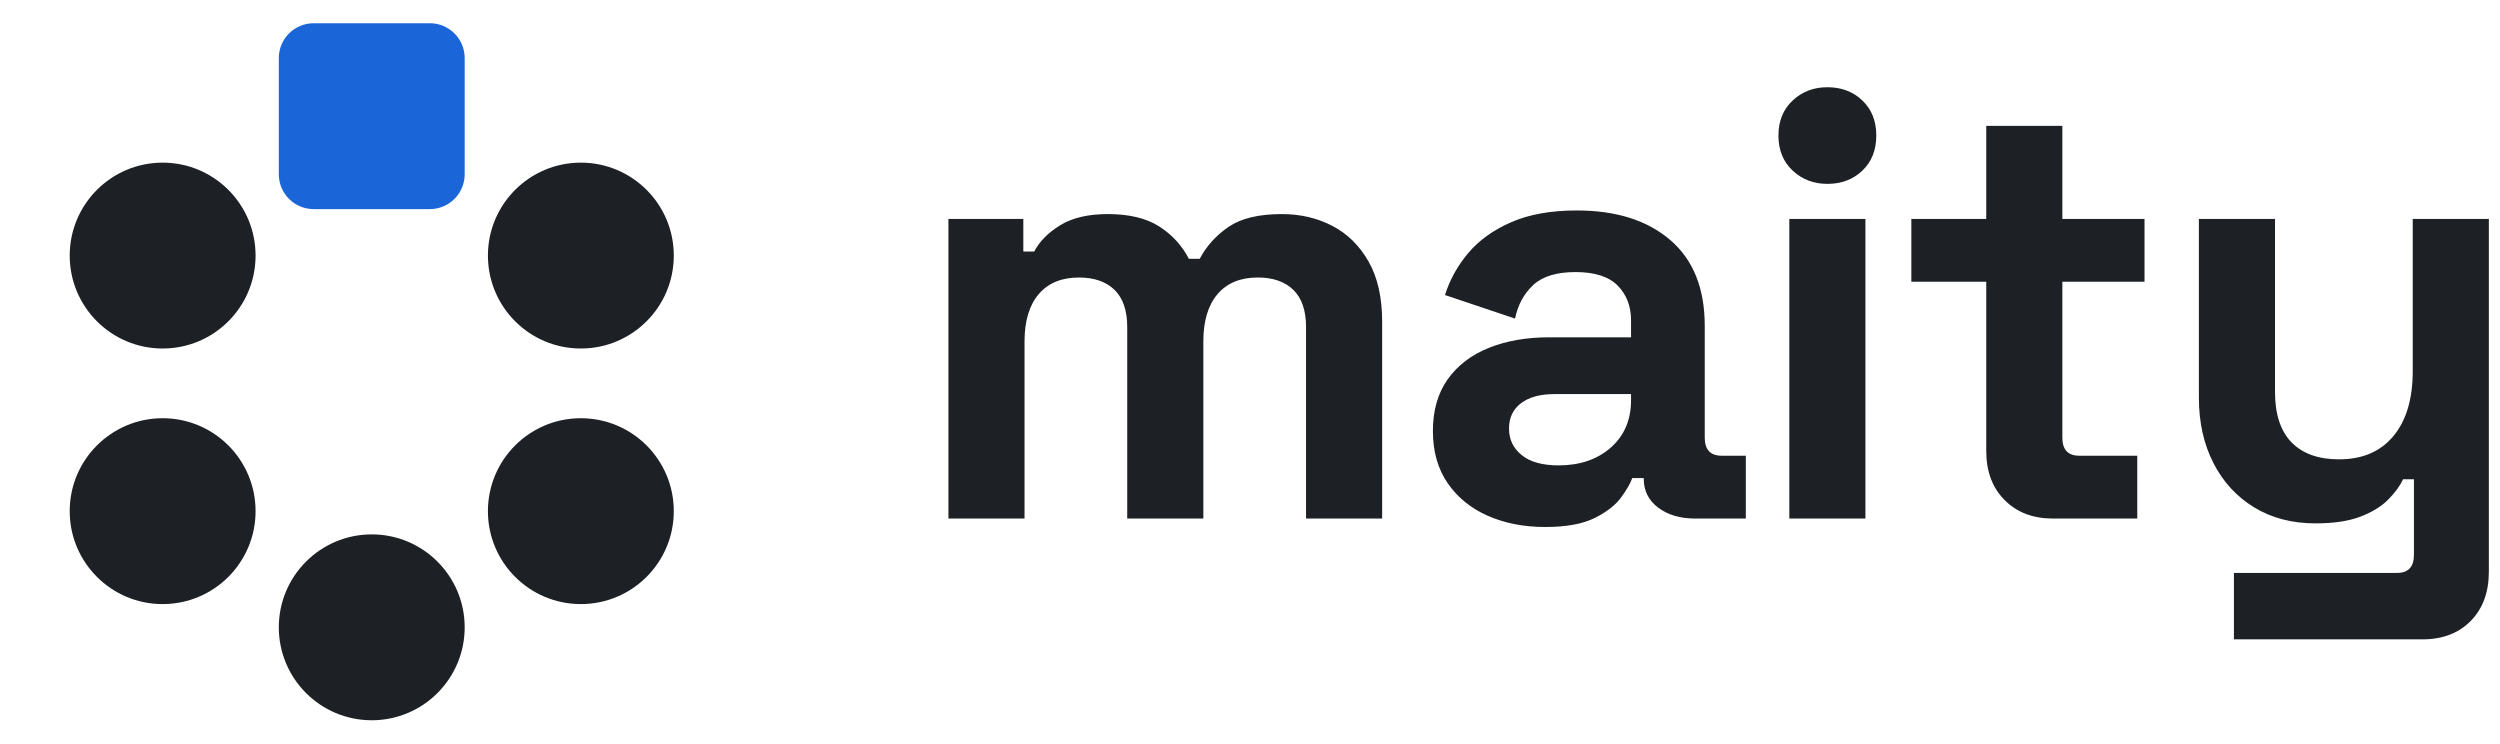
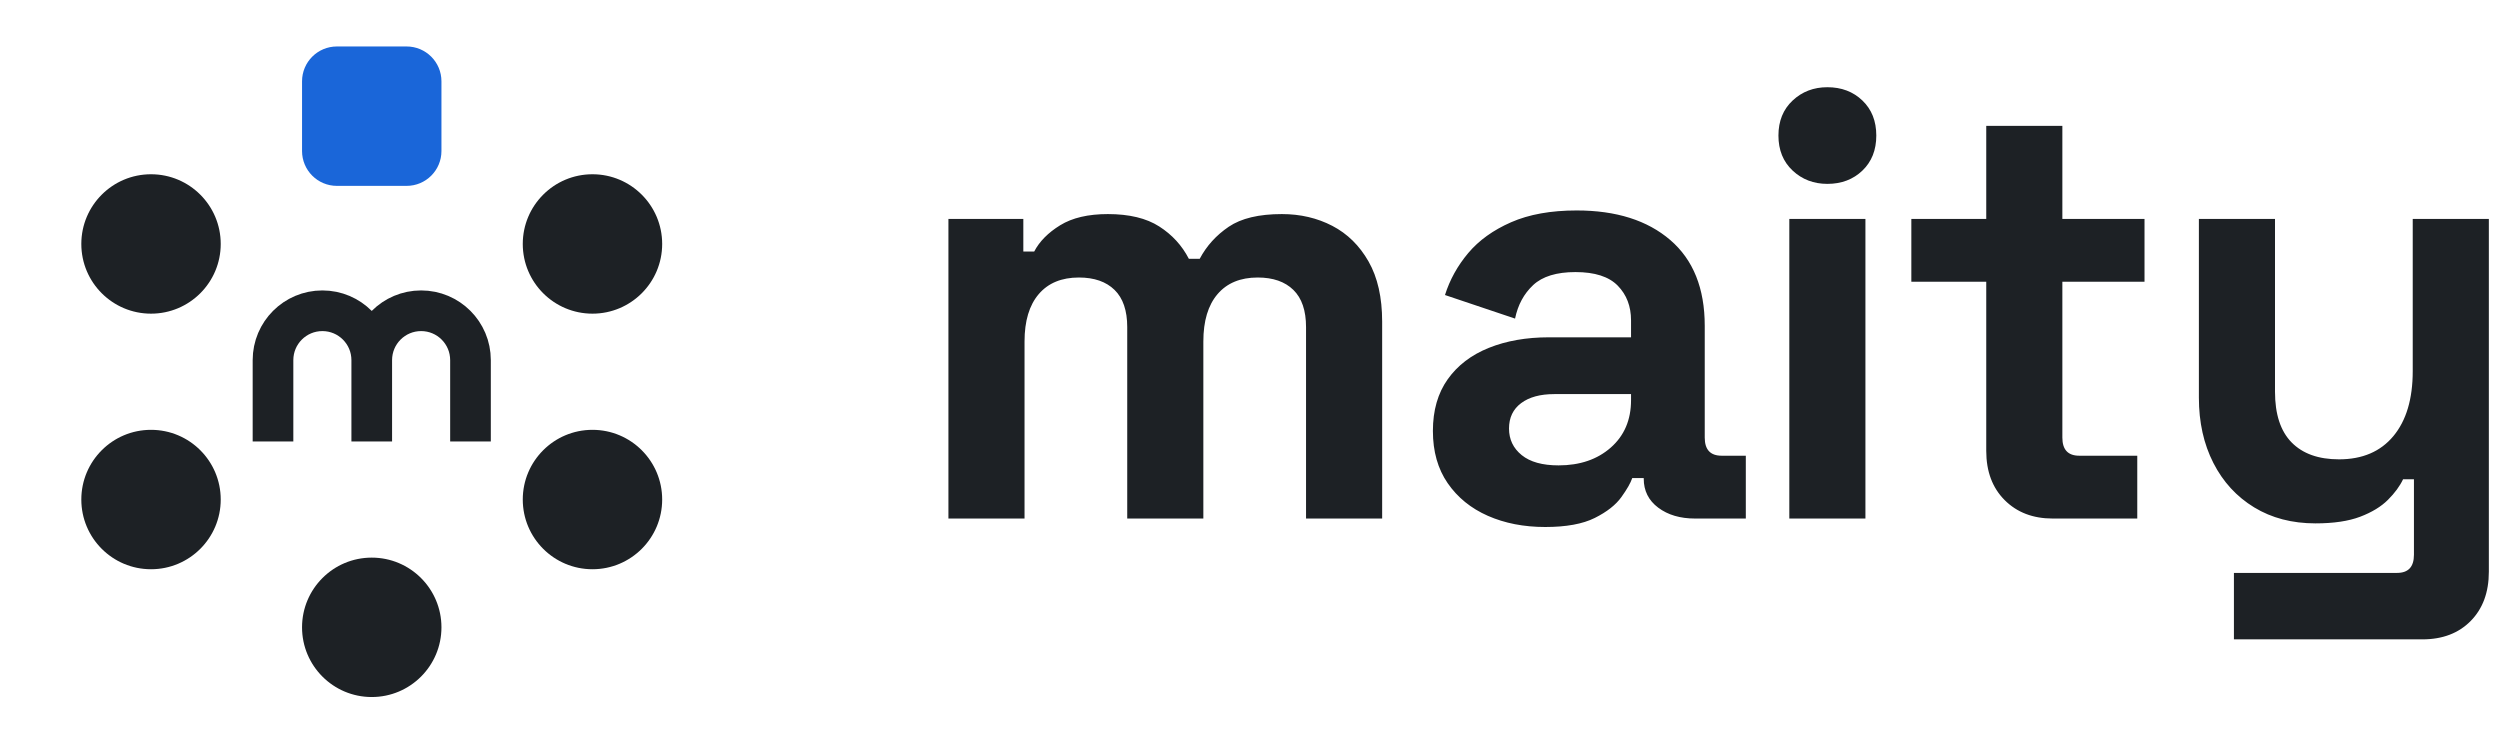
<svg xmlns="http://www.w3.org/2000/svg" viewBox="0 0.0 215.2 64.0" role="img" aria-label="Maity">
-   <rect x="24" y="2" width="16" height="16" rx="3" fill="#1a66d9" />
-   <circle cx="50" cy="22" r="8" fill="#1d2125" />
-   <circle cx="50" cy="44" r="8" fill="#1d2125" />
-   <circle cx="32" cy="54" r="8" fill="#1d2125" />
-   <circle cx="14" cy="44" r="8" fill="#1d2125" />
-   <circle cx="14" cy="22" r="8" fill="#1d2125" />
+   <rect x="26" y="4" width="12" height="12" rx="3" fill="#1a66d9" />
+   <circle cx="51" cy="21" r="6" fill="#1d2125" />
+   <circle cx="51" cy="43" r="6" fill="#1d2125" />
+   <circle cx="32" cy="54" r="6" fill="#1d2125" />
+   <circle cx="13" cy="43" r="6" fill="#1d2125" />
+   <circle cx="13" cy="21" r="6" fill="#1d2125" />
+   <path d="M23.5 38V31a4.25 4.25 0 0 1 8.5 0v7M32 31a4.25 4.25 0 0 1 8.5 0v7" fill="none" stroke="#1d2125" stroke-width="3.5" />
  <path d="M81.64 44.636V18.844H88.088V21.652H89.024Q89.7 20.352 91.26 19.39Q92.82 18.428 95.368 18.428Q98.124 18.428 99.788 19.494Q101.452 20.56 102.336 22.276H103.272Q104.156 20.612 105.768 19.52Q107.38 18.428 110.344 18.428Q112.736 18.428 114.686 19.442Q116.636 20.456 117.806 22.51Q118.976 24.564 118.976 27.684V44.636H112.424V28.152Q112.424 26.02 111.332 24.954Q110.24 23.888 108.264 23.888Q106.028 23.888 104.806 25.318Q103.584 26.748 103.584 29.4V44.636H97.032V28.152Q97.032 26.02 95.94 24.954Q94.848 23.888 92.872 23.888Q90.636 23.888 89.414 25.318Q88.192 26.748 88.192 29.4V44.636ZM133.016 45.364Q130.26 45.364 128.076 44.402Q125.892 43.44 124.618 41.594Q123.344 39.748 123.344 37.096Q123.344 34.444 124.618 32.65Q125.892 30.856 128.154 29.946Q130.416 29.036 133.328 29.036H140.4V27.58Q140.4 25.76 139.256 24.59Q138.112 23.42 135.616 23.42Q133.172 23.42 131.976 24.538Q130.78 25.656 130.416 27.424L124.384 25.396Q125.008 23.42 126.386 21.782Q127.764 20.144 130.078 19.13Q132.392 18.116 135.72 18.116Q140.816 18.116 143.78 20.664Q146.744 23.212 146.744 28.048V37.668Q146.744 39.228 148.2 39.228H150.28V44.636H145.912Q143.988 44.636 142.74 43.7Q141.492 42.764 141.492 41.204V41.152H140.504Q140.296 41.776 139.568 42.79Q138.84 43.804 137.28 44.584Q135.72 45.364 133.016 45.364ZM134.16 40.06Q136.916 40.06 138.658 38.526Q140.4 36.992 140.4 34.444V33.924H133.796Q131.976 33.924 130.936 34.704Q129.896 35.484 129.896 36.888Q129.896 38.292 130.988 39.176Q132.08 40.06 134.16 40.06ZM154.024 44.636V18.844H160.576V44.636ZM157.3 15.828Q155.532 15.828 154.31 14.684Q153.088 13.54 153.088 11.668Q153.088 9.796 154.31 8.652Q155.532 7.508 157.3 7.508Q159.12 7.508 160.316 8.652Q161.512 9.796 161.512 11.668Q161.512 13.54 160.316 14.684Q159.12 15.828 157.3 15.828ZM176.696 44.636Q174.148 44.636 172.562 43.05Q170.976 41.464 170.976 38.812V24.252H164.528V18.844H170.976V10.836H177.528V18.844H184.6V24.252H177.528V37.668Q177.528 39.228 178.984 39.228H183.976V44.636ZM192.296 55.036V49.316H206.336Q207.792 49.316 207.792 47.756V41.256H206.856Q206.44 42.14 205.556 43.024Q204.672 43.908 203.164 44.48Q201.656 45.052 199.316 45.052Q196.3 45.052 194.038 43.674Q191.776 42.296 190.528 39.852Q189.28 37.408 189.28 34.236V18.844H195.832V33.716Q195.832 36.628 197.262 38.084Q198.692 39.54 201.344 39.54Q204.36 39.54 206.024 37.538Q207.688 35.536 207.688 31.948V18.844H214.24V49.212Q214.24 51.864 212.68 53.45Q211.12 55.036 208.52 55.036Z" fill="#1d2125" />
</svg>
